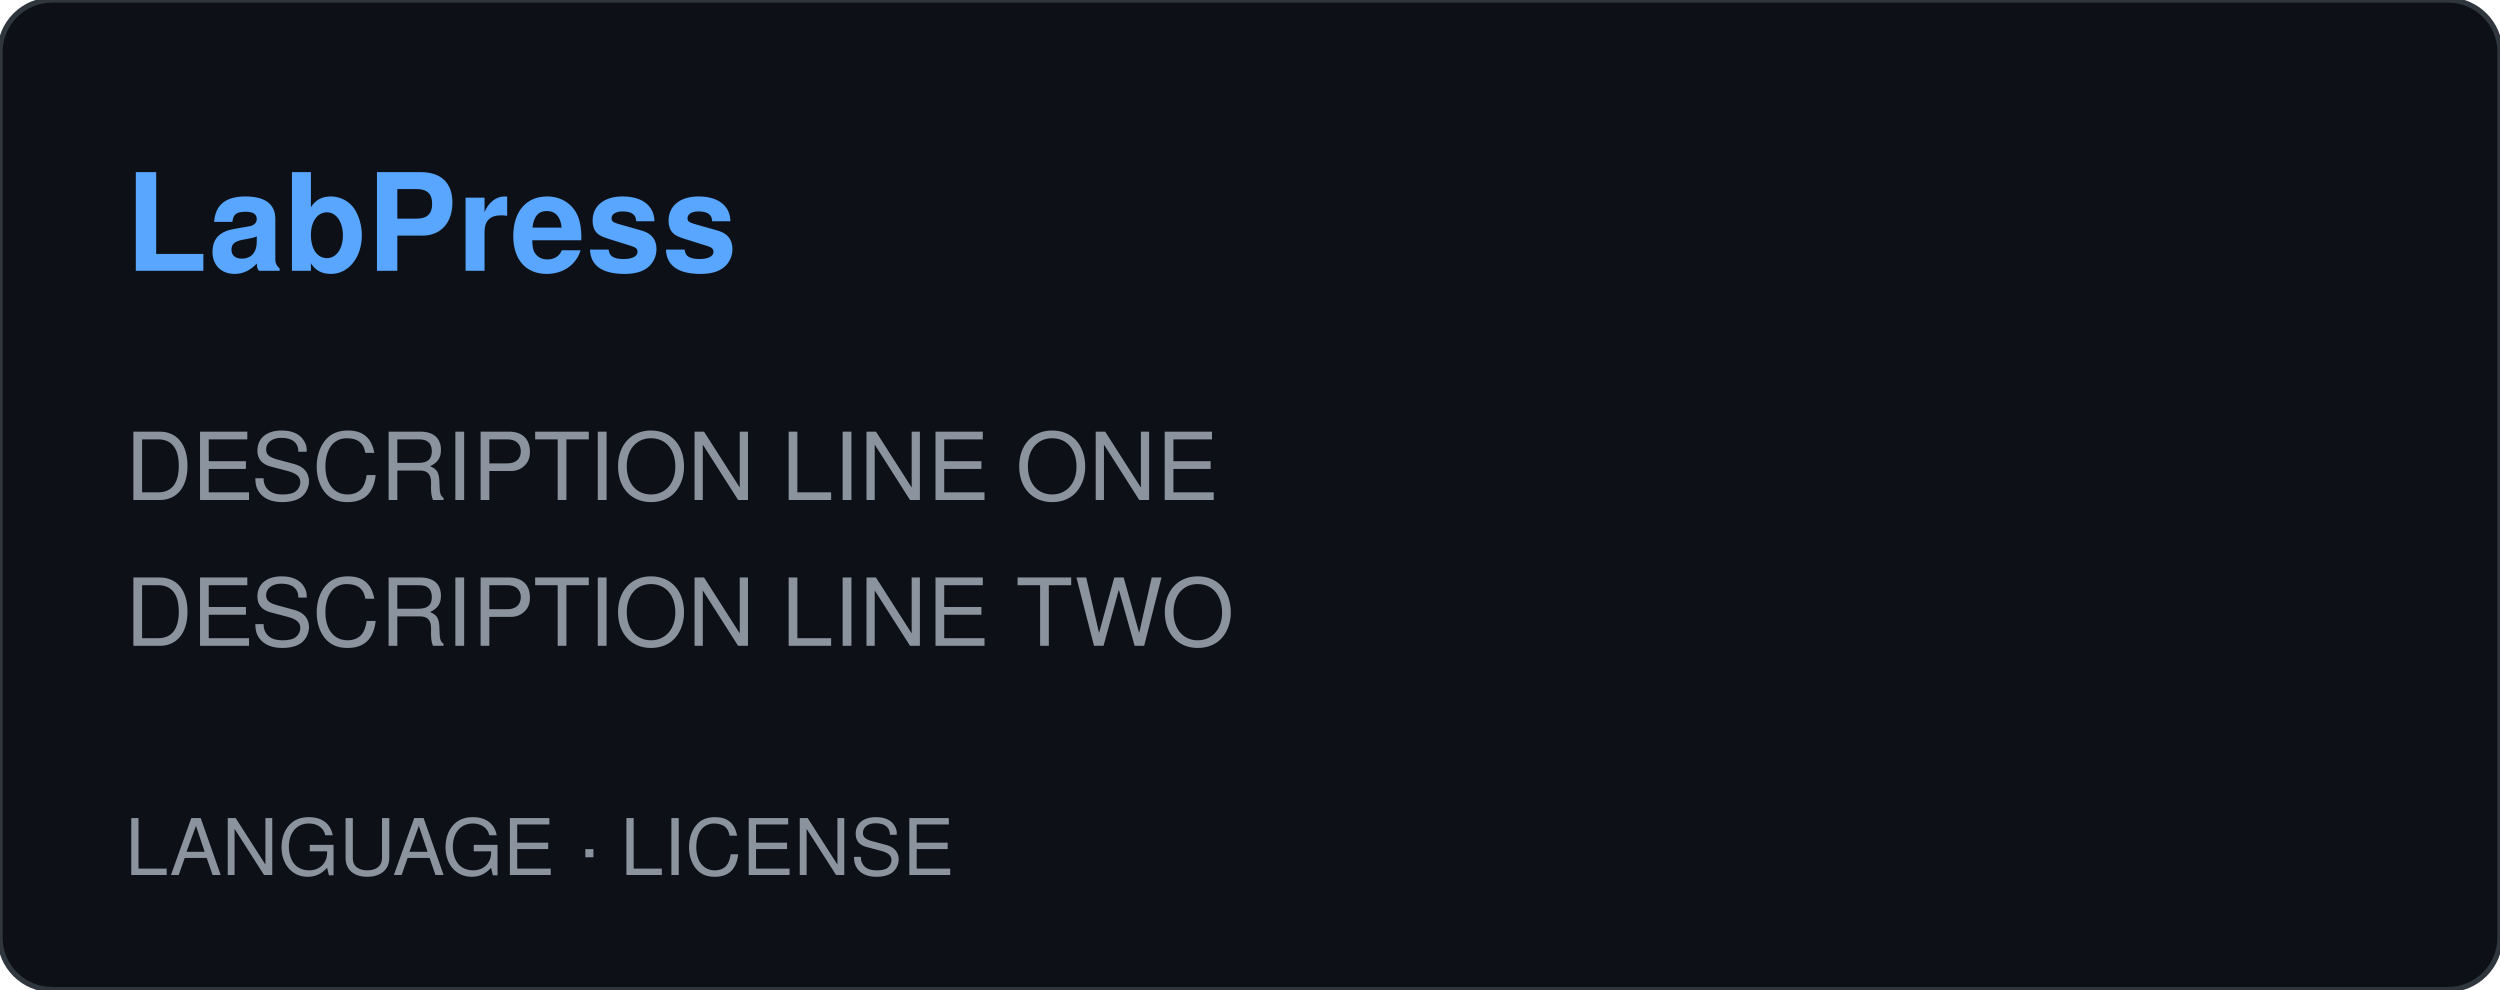
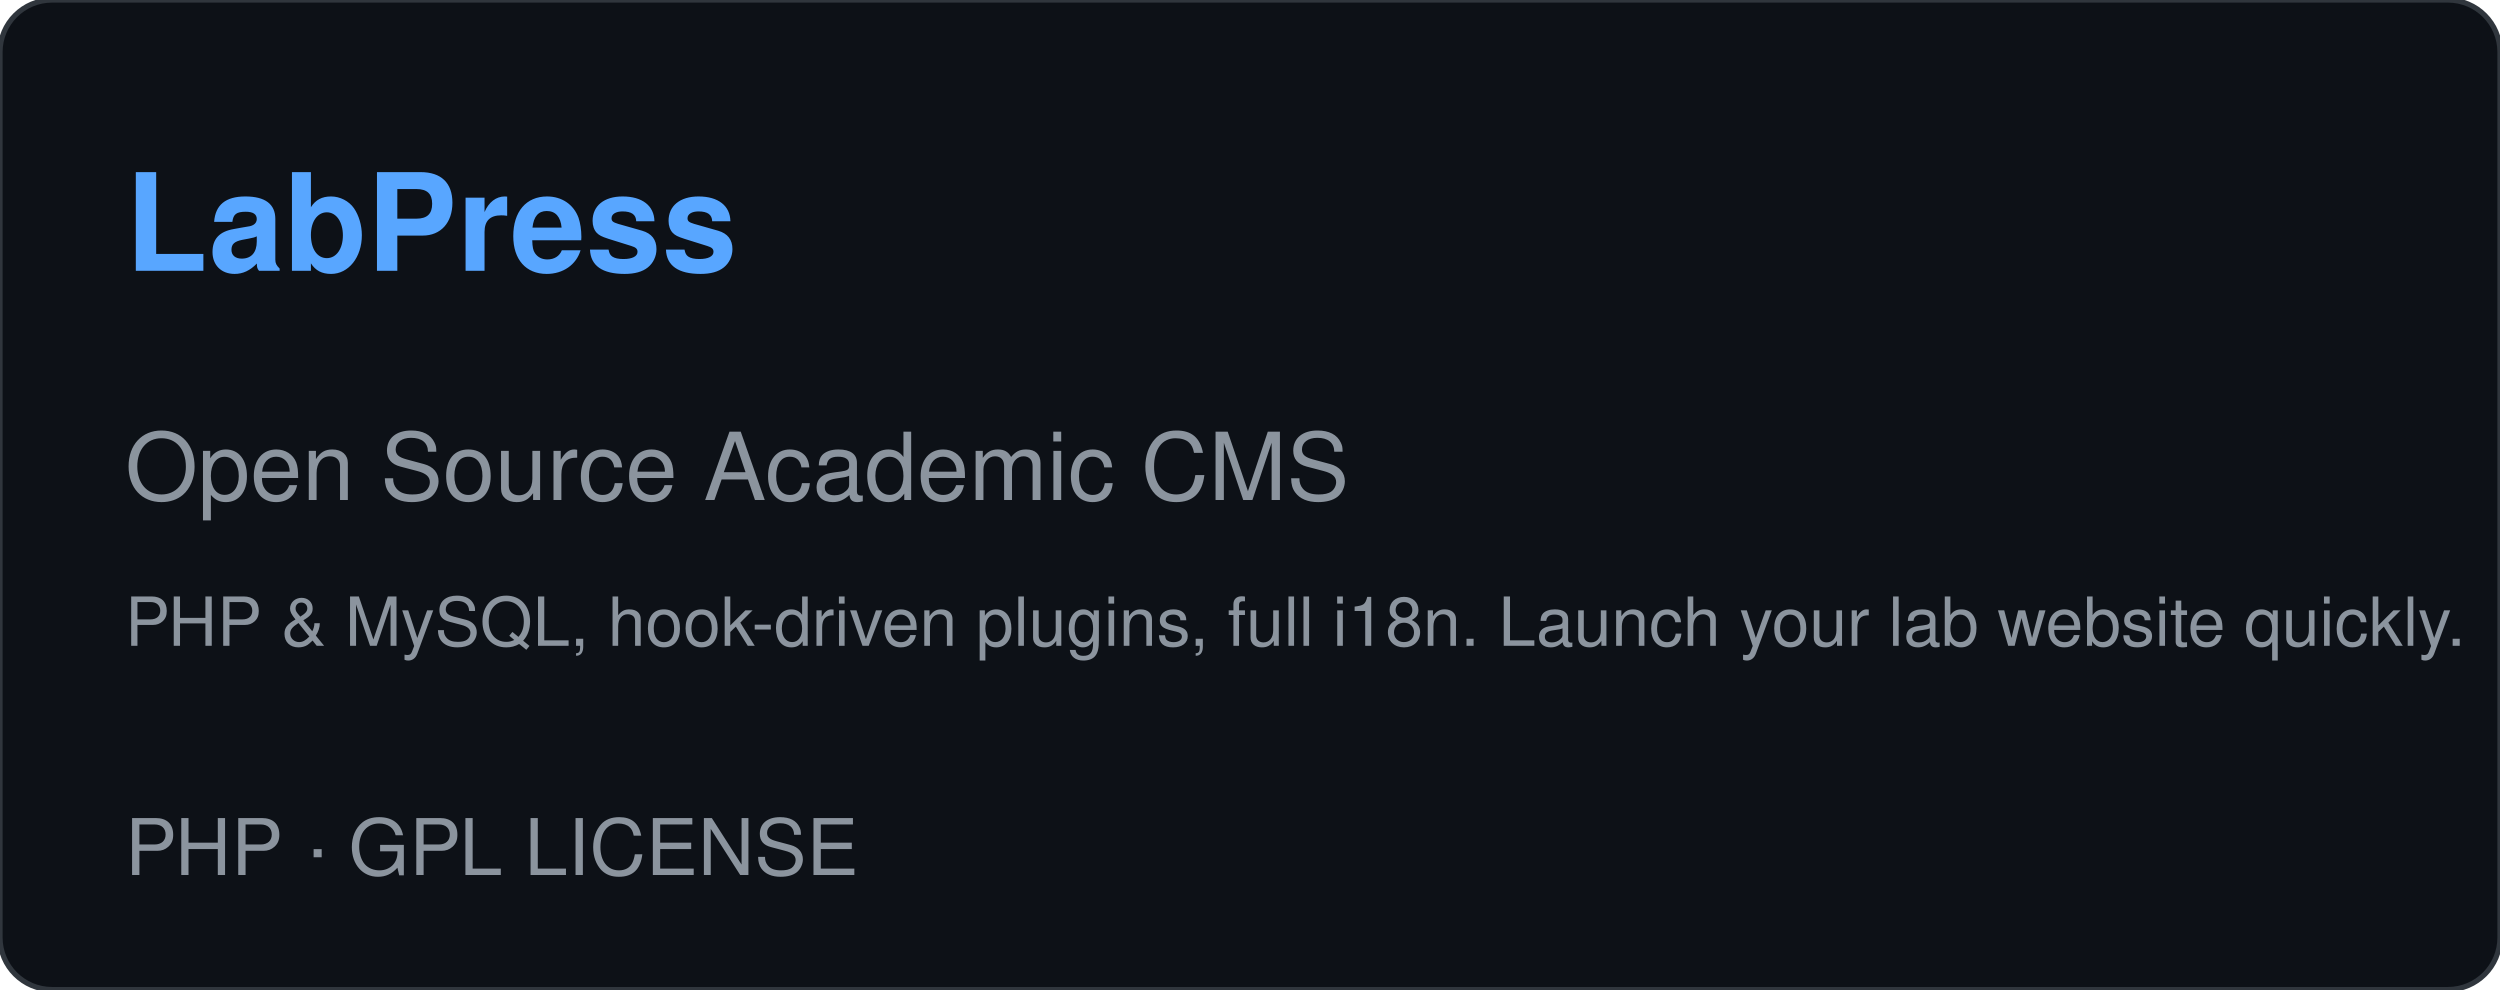
<svg xmlns="http://www.w3.org/2000/svg" width="480" height="190" viewBox="0 0 480 190">
  <style>
    .card { fill: #0d1117; stroke: #30363d; stroke-width: 1; }
    .title { font-family: -apple-system, BlinkMacSystemFont, "Segoe UI", Helvetica, Arial, sans-serif; font-size: 26px; font-weight: 700; fill: #58a6ff; }
    .desc { font-family: -apple-system, BlinkMacSystemFont, "Segoe UI", Helvetica, Arial, sans-serif; font-size: 18px; fill: #8b949e; }
+     .desc-small { font-family: -apple-system, BlinkMacSystemFont, "Segoe UI", Helvetica, Arial, sans-serif; font-size: 13px; fill: #8b949e; }
    .meta { font-family: -apple-system, BlinkMacSystemFont, "Segoe UI", Helvetica, Arial, sans-serif; font-size: 15px; fill: #8b949e; }
  </style>
  <rect class="card" x="0" y="0" width="480" height="190" rx="10" />
  <text class="title" x="24" y="52">LabPress</text>
-   <text class="desc" x="24" y="96">DESCRIPTION LINE ONE</text>
-   <text class="desc" x="24" y="124">DESCRIPTION LINE TWO</text>
-   <text class="meta" x="24" y="168">LANGUAGE · LICENSE</text>
+   <text class="desc" x="24" y="96">Open Source Academic CMS</text>
+   <text class="desc-small" x="24" y="124">PHP &amp; MySQL, hook-driven plugins, full i18n. Launch your lab website quickly.</text>
+   <text class="meta" x="24" y="168">PHP · GPL LICENSE</text>
</svg>
